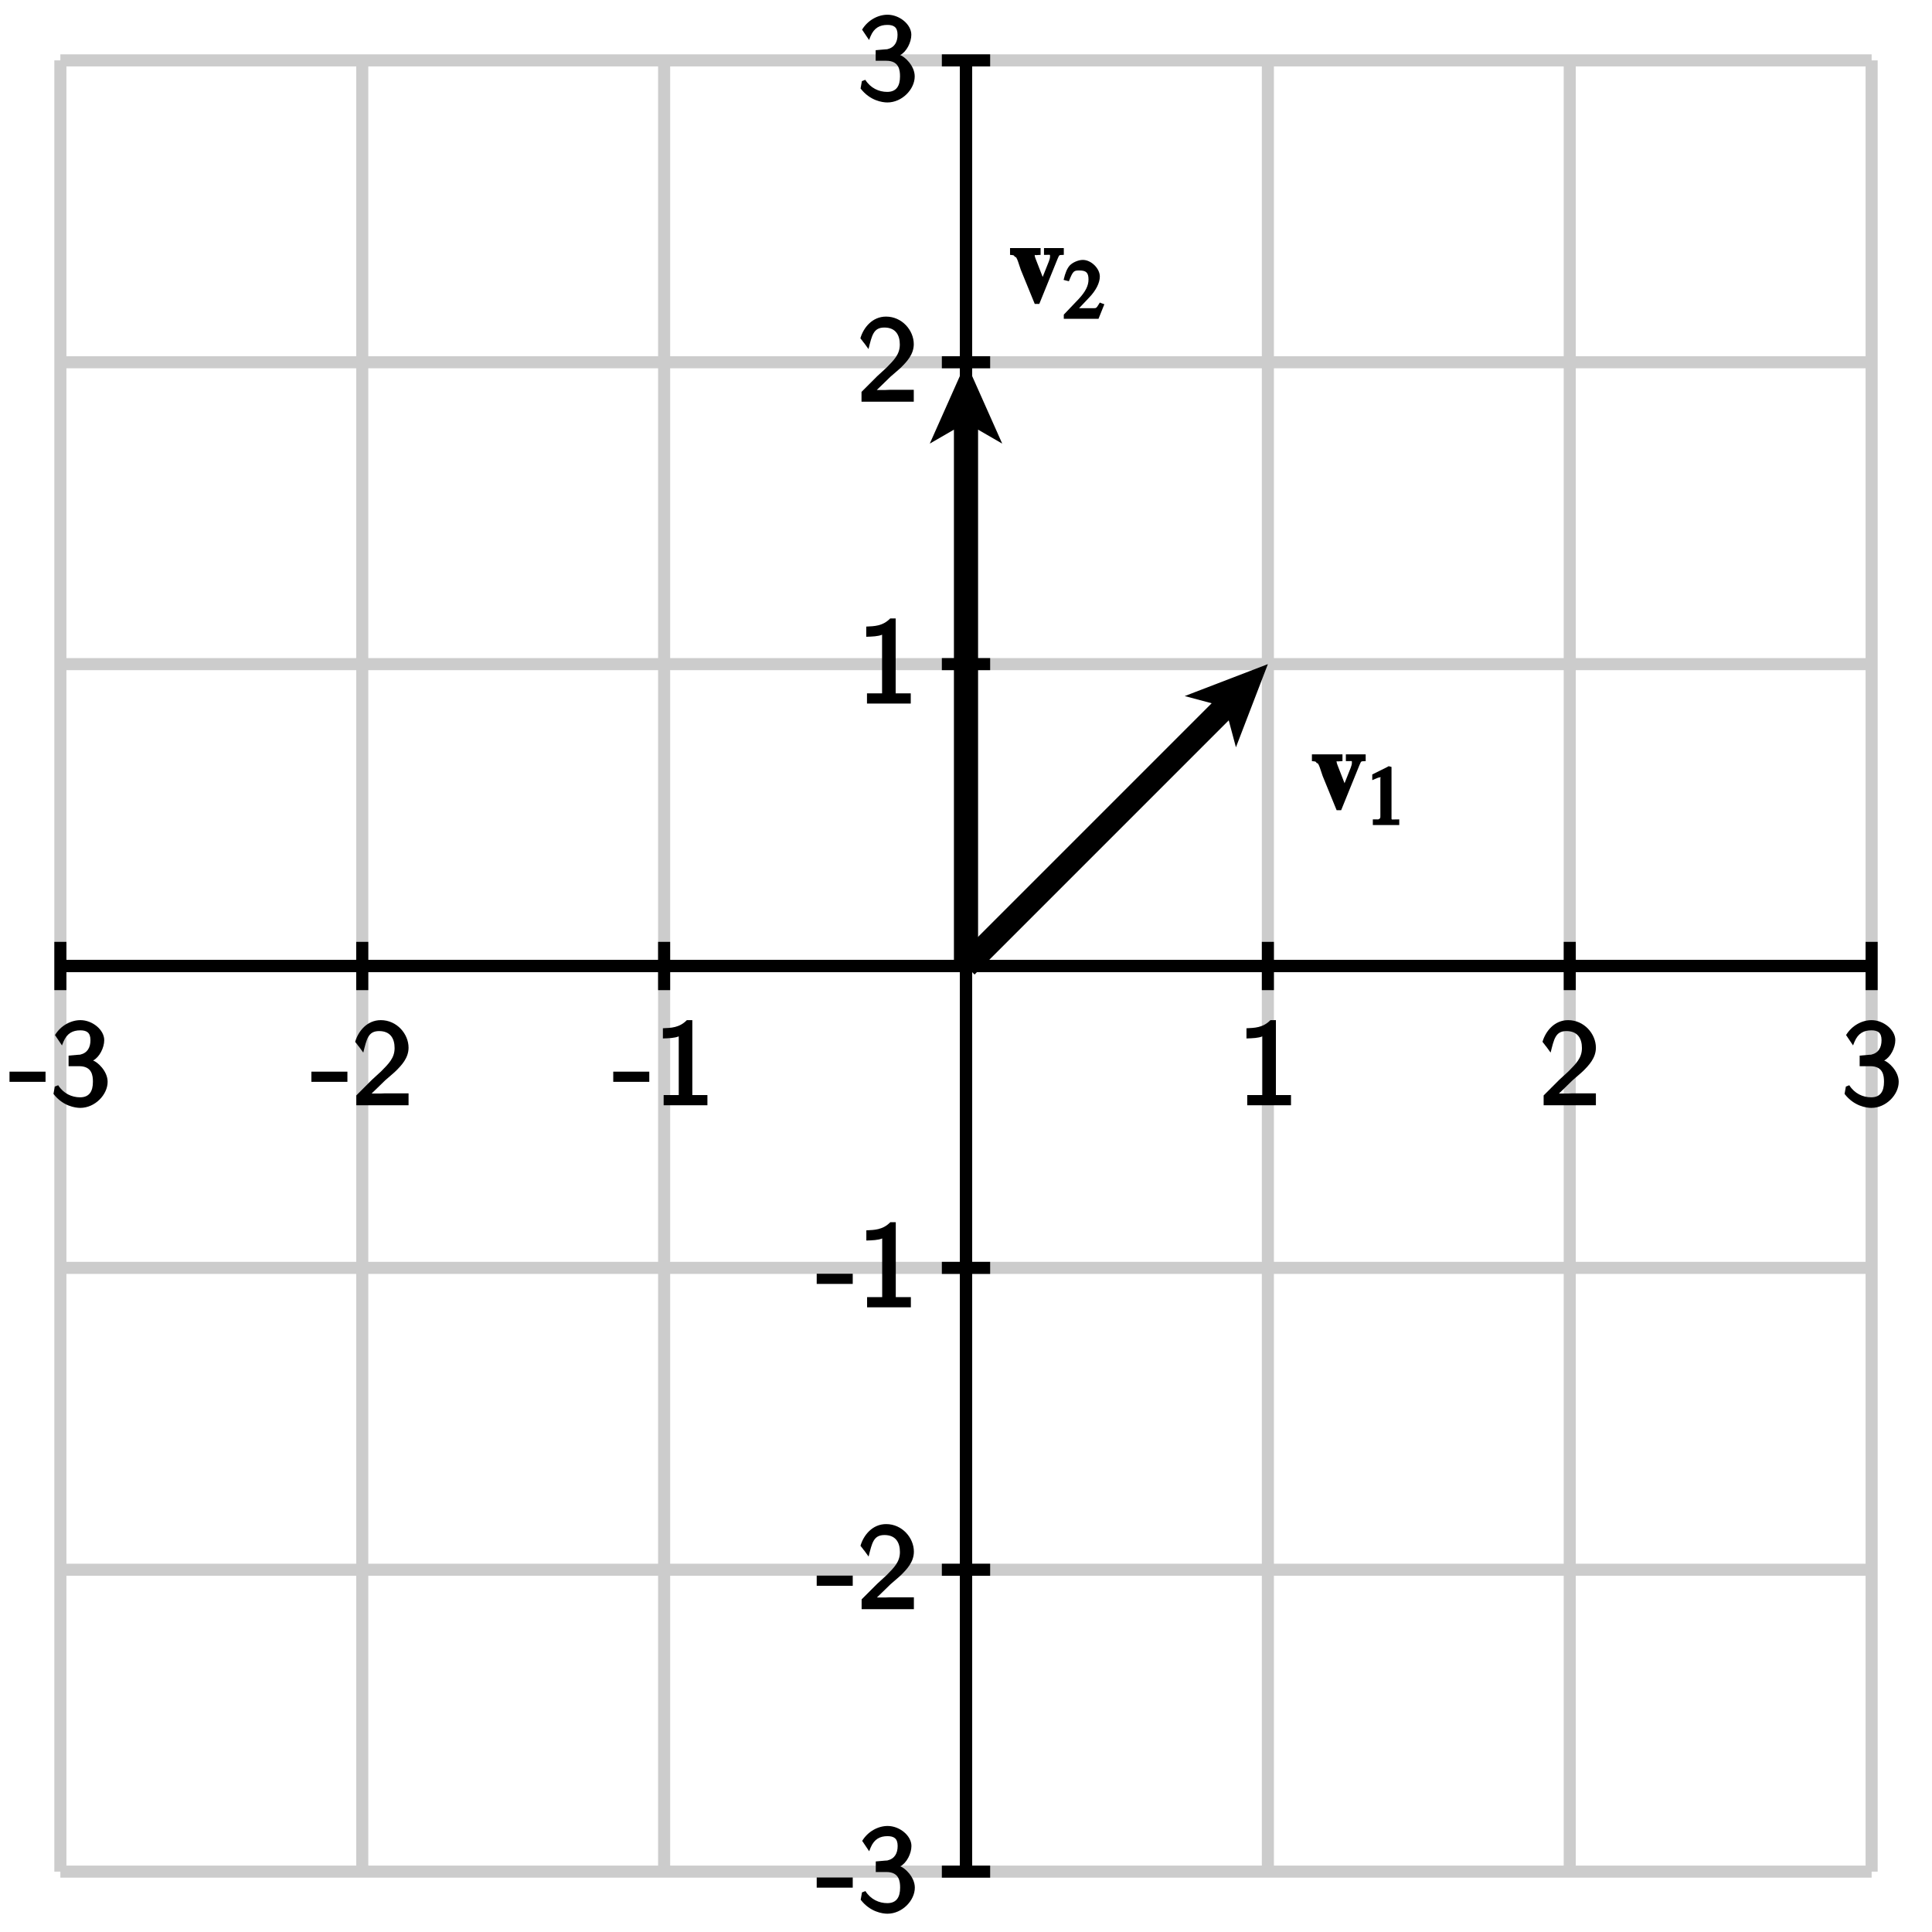
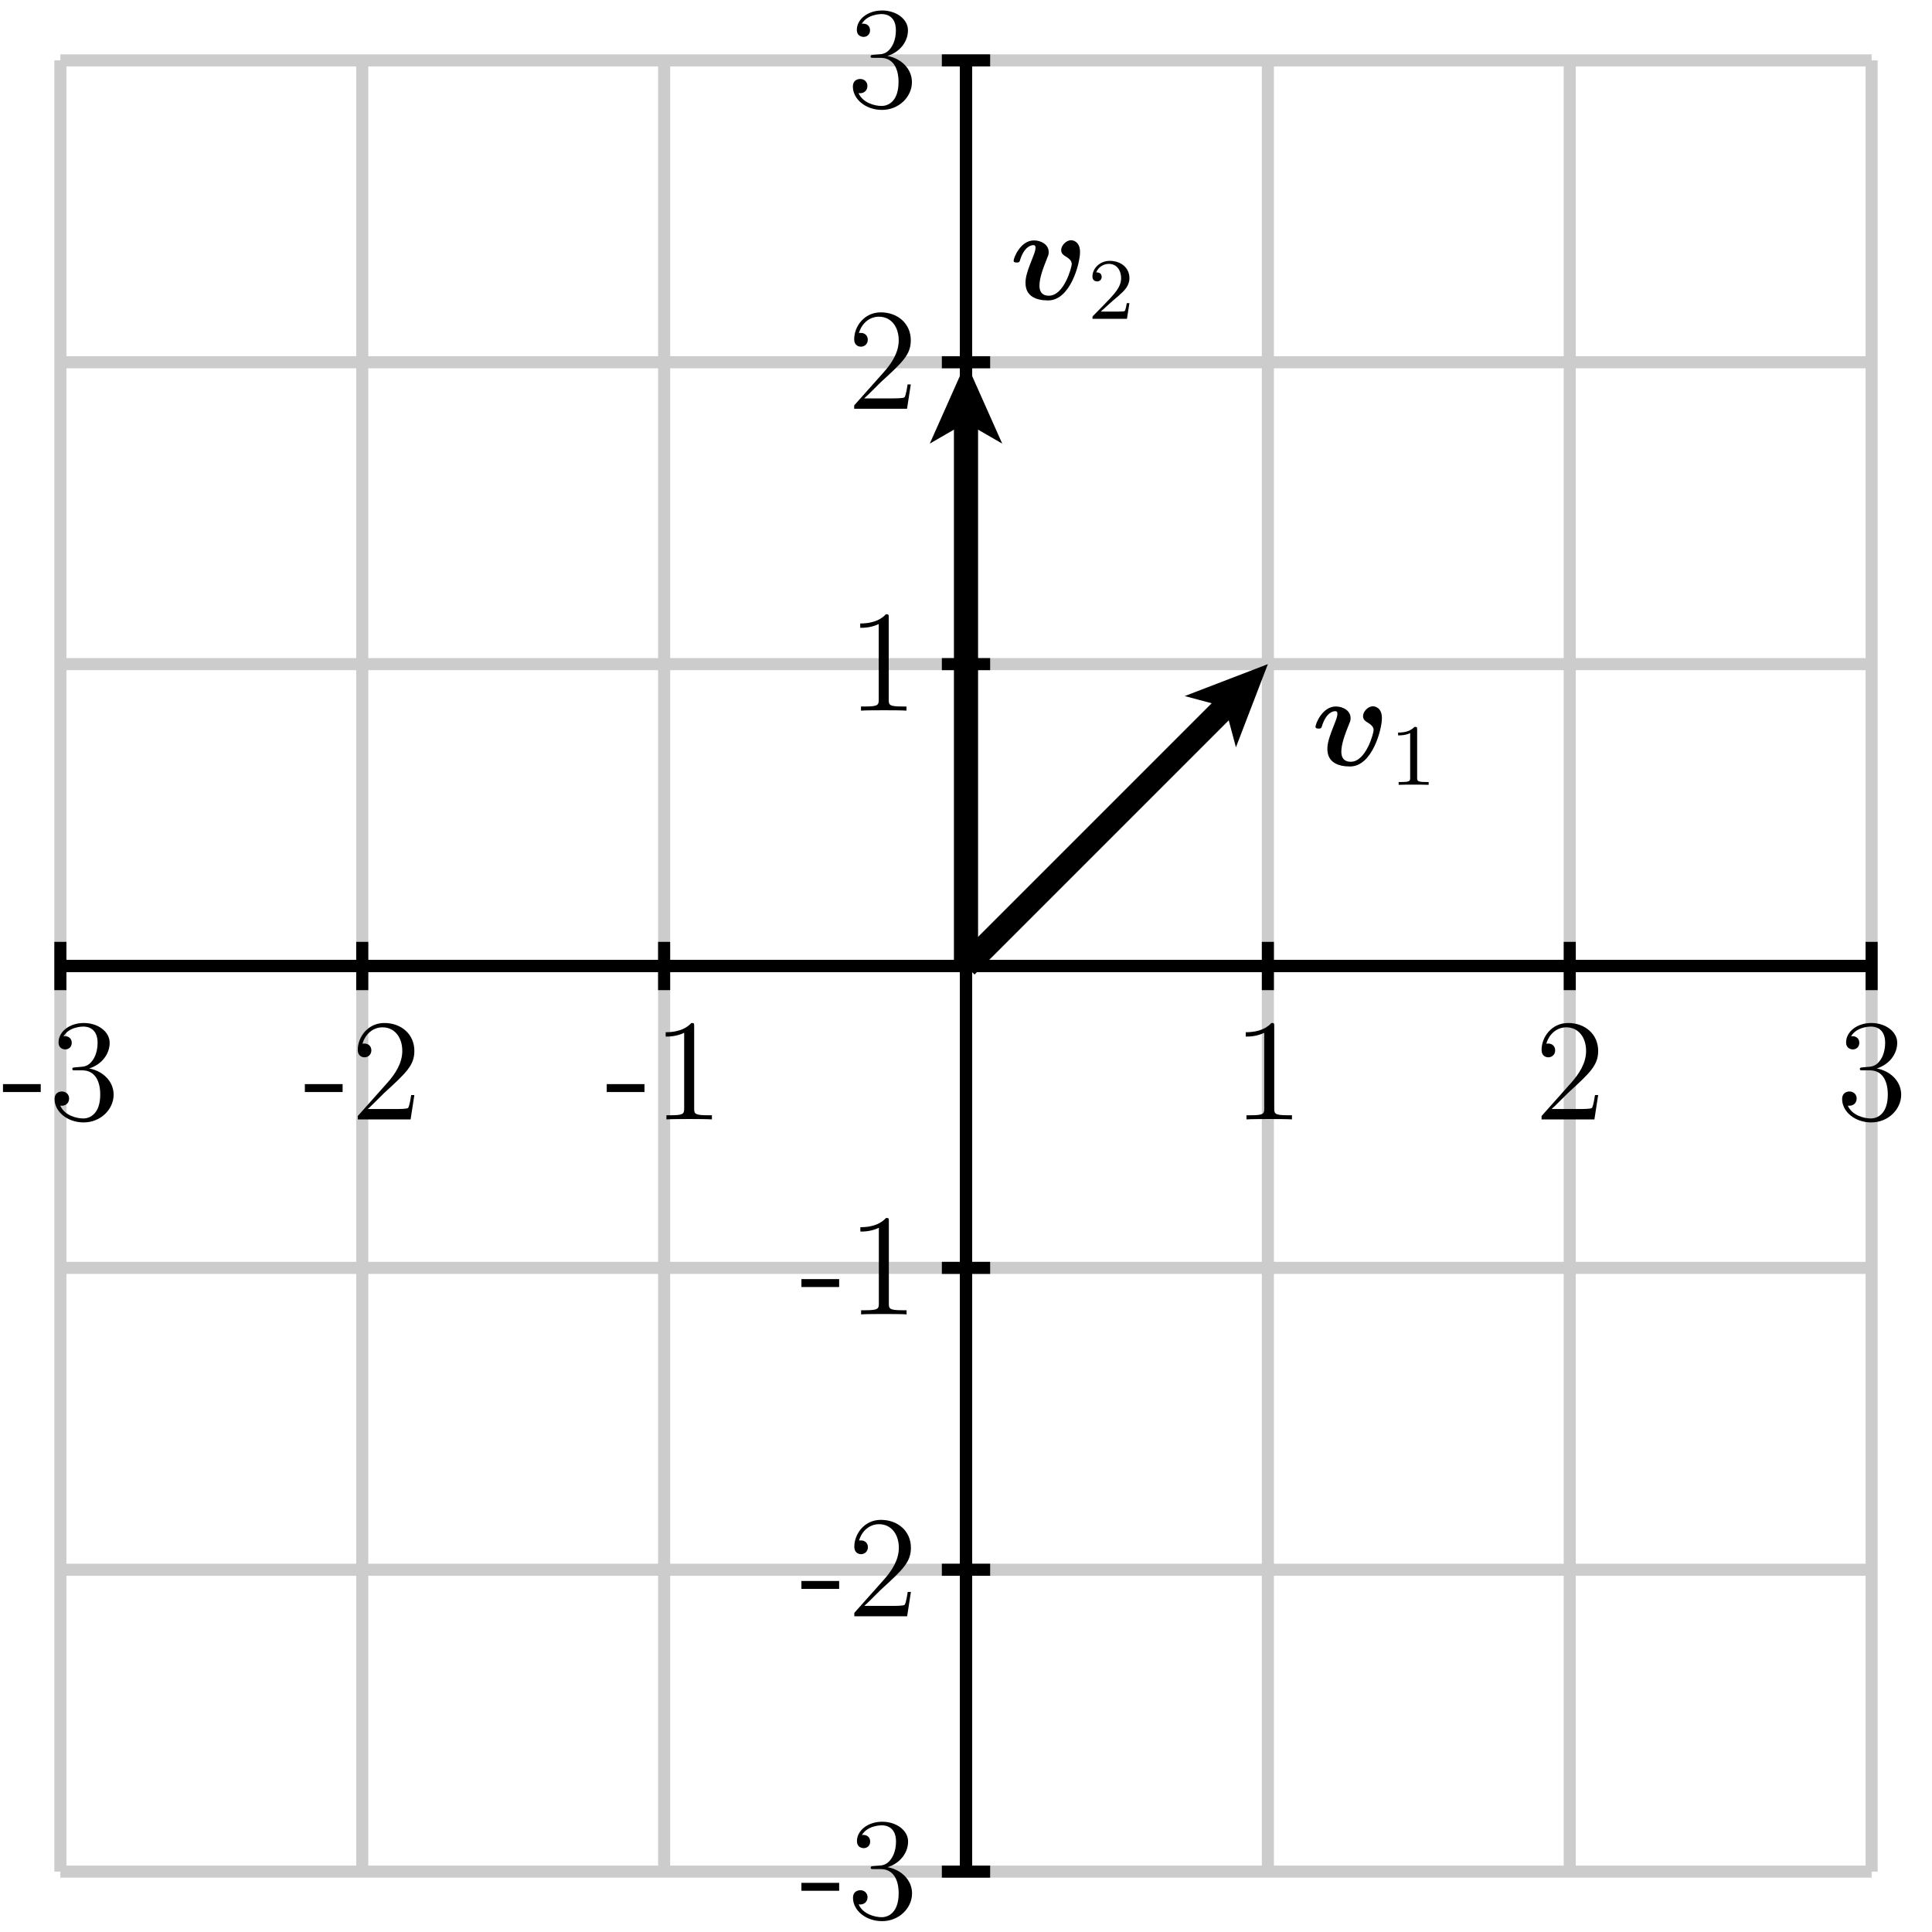
<svg xmlns="http://www.w3.org/2000/svg" xmlns:xlink="http://www.w3.org/1999/xlink" width="160pt" height="160pt" viewBox="0 0 160 160" version="1.1">
  <defs>
    <g>
      <symbol overflow="visible" id="glyph0-0">
        <path style="stroke:none;" d="" />
      </symbol>
      <symbol overflow="visible" id="glyph0-1">
-         <path style="stroke:none;" d="M 2.922 -2.062 L 2.922 -2.781 L -0.062 -2.781 L -0.062 -1.938 L 2.922 -1.938 Z M 2.922 -2.062 " />
+         <path style="stroke:none;" d="M 3.25 -2.266 L 3.25 -2.922 L 0.125 -2.922 L 0.125 -2.266 Z M 3.25 -2.266 " />
      </symbol>
      <symbol overflow="visible" id="glyph0-2">
-         <path style="stroke:none;" d="M 1.078 -5.266 C 1.375 -5.969 1.859 -6.203 2.469 -6.203 C 2.984 -6.203 3.312 -6.031 3.312 -5.391 C 3.312 -4.781 3.062 -4.328 2.453 -4.188 C 2.406 -4.188 2.375 -4.188 1.5 -4.109 L 1.5 -3.234 L 2.375 -3.234 C 3.453 -3.234 3.516 -2.438 3.516 -1.938 C 3.516 -1.156 3.219 -0.656 2.453 -0.656 C 1.766 -0.656 1.078 -0.969 0.641 -1.656 L 0.359 -1.547 L 0.25 -0.938 C 1.031 0.078 2.062 0.219 2.469 0.219 C 3.688 0.219 4.734 -0.875 4.734 -1.938 C 4.734 -2.844 3.875 -3.594 3.531 -3.703 C 4.062 -3.984 4.453 -4.766 4.453 -5.391 C 4.453 -6.25 3.469 -7.047 2.484 -7.047 C 1.703 -7.047 0.859 -6.609 0.375 -5.812 L 0.953 -4.953 Z M 1.078 -5.266 " />
+         <path style="stroke:none;" d="M 2.203 -4.312 C 2 -4.297 1.953 -4.281 1.953 -4.172 C 1.953 -4.062 2.016 -4.062 2.234 -4.062 L 2.781 -4.062 C 3.797 -4.062 4.266 -3.219 4.266 -2.062 C 4.266 -0.484 3.438 -0.078 2.859 -0.078 C 2.281 -0.078 1.297 -0.344 0.953 -1.141 C 1.328 -1.078 1.688 -1.297 1.688 -1.734 C 1.688 -2.078 1.422 -2.312 1.094 -2.312 C 0.797 -2.312 0.484 -2.141 0.484 -1.688 C 0.484 -0.625 1.562 0.25 2.891 0.25 C 4.312 0.25 5.375 -0.844 5.375 -2.047 C 5.375 -3.156 4.484 -4.016 3.344 -4.219 C 4.375 -4.531 5.047 -5.406 5.047 -6.344 C 5.047 -7.281 4.062 -7.984 2.906 -7.984 C 1.703 -7.984 0.812 -7.25 0.812 -6.375 C 0.812 -5.891 1.188 -5.797 1.375 -5.797 C 1.625 -5.797 1.906 -5.969 1.906 -6.344 C 1.906 -6.719 1.625 -6.891 1.359 -6.891 C 1.281 -6.891 1.266 -6.891 1.219 -6.875 C 1.688 -7.688 2.812 -7.688 2.875 -7.688 C 3.266 -7.688 4.047 -7.516 4.047 -6.344 C 4.047 -6.109 4.016 -5.438 3.656 -4.922 C 3.297 -4.391 2.891 -4.359 2.562 -4.344 Z M 2.203 -4.312 " />
      </symbol>
      <symbol overflow="visible" id="glyph0-3">
-         <path style="stroke:none;" d="M 1.625 -2.109 L 0.328 -0.812 L 0.328 0 L 4.656 0 L 4.656 -0.984 L 2.672 -0.984 C 2.547 -0.984 2.438 -0.969 2.312 -0.969 L 1.594 -0.969 C 1.656 -1.016 2.406 -1.766 2.719 -2.062 C 2.906 -2.234 3.422 -2.656 3.609 -2.844 C 4.062 -3.297 4.656 -3.906 4.656 -4.766 C 4.656 -5.906 3.688 -7.047 2.359 -7.047 C 1.219 -7.047 0.484 -6.125 0.234 -5.25 C 0.422 -5.016 0.469 -4.953 0.484 -4.922 C 0.516 -4.906 0.609 -4.766 0.906 -4.359 C 1.188 -5.484 1.312 -6.141 2.219 -6.141 C 3.156 -6.141 3.5 -5.516 3.5 -4.734 C 3.5 -3.891 2.984 -3.422 2.391 -2.812 Z M 1.625 -2.109 " />
+         <path style="stroke:none;" d="M 5.281 -2.016 L 5.016 -2.016 C 4.984 -1.812 4.891 -1.156 4.766 -0.953 C 4.688 -0.859 4 -0.859 3.641 -0.859 L 1.422 -0.859 C 1.734 -1.125 2.469 -1.891 2.781 -2.188 C 4.609 -3.859 5.281 -4.484 5.281 -5.672 C 5.281 -7.062 4.188 -7.984 2.797 -7.984 C 1.406 -7.984 0.594 -6.797 0.594 -5.766 C 0.594 -5.141 1.109 -5.141 1.156 -5.141 C 1.406 -5.141 1.719 -5.328 1.719 -5.719 C 1.719 -6.047 1.484 -6.281 1.156 -6.281 C 1.047 -6.281 1.016 -6.281 0.984 -6.266 C 1.219 -7.078 1.859 -7.625 2.641 -7.625 C 3.656 -7.625 4.281 -6.781 4.281 -5.672 C 4.281 -4.656 3.703 -3.766 3.016 -3 L 0.594 -0.281 L 0.594 0 L 4.969 0 Z M 5.281 -2.016 " />
      </symbol>
      <symbol overflow="visible" id="glyph0-4">
-         <path style="stroke:none;" d="M 2.984 -7.047 L 2.703 -7.047 C 2.078 -6.406 1.375 -6.406 0.719 -6.375 L 0.719 -5.531 C 1.219 -5.547 1.703 -5.562 2.031 -5.703 L 2.031 -0.844 L 0.781 -0.844 L 0.781 0 L 4.406 0 L 4.406 -0.844 L 3.156 -0.844 L 3.156 -7.047 Z M 2.984 -7.047 " />
+         <path style="stroke:none;" d="M 3.453 -7.688 C 3.453 -7.969 3.453 -7.984 3.219 -7.984 C 2.922 -7.656 2.328 -7.219 1.094 -7.219 L 1.094 -6.859 C 1.375 -6.859 1.969 -6.859 2.625 -7.172 L 2.625 -0.922 C 2.625 -0.484 2.594 -0.344 1.531 -0.344 L 1.156 -0.344 L 1.156 0 C 1.484 -0.031 2.656 -0.031 3.047 -0.031 C 3.438 -0.031 4.594 -0.031 4.922 0 L 4.922 -0.344 L 4.547 -0.344 C 3.484 -0.344 3.453 -0.484 3.453 -0.922 Z M 3.453 -7.688 " />
      </symbol>
      <symbol overflow="visible" id="glyph1-0">
        <path style="stroke:none;" d="" />
      </symbol>
      <symbol overflow="visible" id="glyph1-1">
-         <path style="stroke:none;" d="M 4.359 -4.5 L 2.859 -4.5 L 2.859 -3.938 C 3.391 -3.922 3.359 -4.016 3.359 -3.812 C 3.359 -3.703 3.328 -3.562 3.266 -3.406 L 2.75 -2.109 L 2.172 -3.594 C 2.109 -3.766 2.094 -3.812 2.094 -3.875 C 2.094 -4 2.047 -3.891 2.281 -3.922 C 2.297 -3.922 2.359 -3.922 2.578 -3.938 L 2.578 -4.5 L 0.047 -4.5 L 0.047 -3.938 C 0.391 -3.906 0.344 -3.922 0.453 -3.766 C 0.609 -3.859 0.797 -3.078 0.938 -2.703 L 2.094 0.125 L 2.469 0.125 L 3.984 -3.609 C 4.156 -4 4.094 -3.906 4.5 -3.938 L 4.5 -4.5 Z M 4.359 -4.5 " />
+         <path style="stroke:none;" d="M 5.844 -3.906 C 5.844 -4.891 5.125 -4.891 5.109 -4.891 C 4.672 -4.891 4.281 -4.438 4.281 -4.078 C 4.281 -3.766 4.516 -3.641 4.609 -3.578 C 5.062 -3.312 5.156 -3.125 5.156 -2.906 C 5.156 -2.672 4.531 -0.297 3.266 -0.297 C 2.484 -0.297 2.484 -0.953 2.484 -1.141 C 2.484 -1.766 2.781 -2.562 3.125 -3.422 C 3.219 -3.641 3.25 -3.734 3.25 -3.906 C 3.25 -4.531 2.625 -4.875 2.031 -4.875 C 0.891 -4.875 0.344 -3.406 0.344 -3.203 C 0.344 -3.047 0.5 -3.047 0.609 -3.047 C 0.734 -3.047 0.812 -3.047 0.859 -3.188 C 1.203 -4.344 1.766 -4.484 1.969 -4.484 C 2.047 -4.484 2.156 -4.484 2.156 -4.266 C 2.156 -4.016 2.016 -3.703 1.984 -3.609 C 1.484 -2.359 1.328 -1.875 1.328 -1.359 C 1.328 -0.219 2.25 0.094 3.203 0.094 C 5.047 0.094 5.844 -2.984 5.844 -3.906 Z M 5.844 -3.906 " />
      </symbol>
      <symbol overflow="visible" id="glyph2-0">
        <path style="stroke:none;" d="" />
      </symbol>
      <symbol overflow="visible" id="glyph2-1">
-         <path style="stroke:none;" d="M 1.812 -4.812 L 0.562 -4.188 L 0.562 -3.719 C 0.812 -3.828 1.016 -3.906 0.969 -3.891 C 1.031 -3.922 1.156 -3.953 1.219 -3.953 C 1.359 -3.953 1.234 -4.031 1.234 -3.828 L 1.234 -0.812 C 1.234 -0.578 1.234 -0.562 1.125 -0.5 C 1.031 -0.438 1.062 -0.484 0.609 -0.469 L 0.609 0 L 2.797 0 L 2.797 -0.469 C 2.094 -0.484 2.156 -0.359 2.156 -0.672 L 2.156 -4.812 L 1.922 -4.875 Z M 1.812 -4.812 " />
+         <path style="stroke:none;" d="M 2.266 -4.594 C 2.266 -4.781 2.25 -4.797 2.047 -4.797 C 1.75 -4.5 1.375 -4.328 0.688 -4.328 L 0.688 -4.094 C 0.891 -4.094 1.281 -4.094 1.688 -4.281 L 1.688 -0.594 C 1.688 -0.328 1.672 -0.234 0.984 -0.234 L 0.734 -0.234 L 0.734 0 C 1.031 -0.016 1.656 -0.016 1.969 -0.016 C 2.297 -0.016 2.922 -0.016 3.219 0 L 3.219 -0.234 L 2.969 -0.234 C 2.281 -0.234 2.266 -0.328 2.266 -0.594 Z M 2.266 -4.594 " />
      </symbol>
      <symbol overflow="visible" id="glyph2-2">
-         <path style="stroke:none;" d="M 3.156 -1.281 L 3 -1.344 C 2.703 -0.875 2.75 -0.875 2.438 -0.875 L 1.281 -0.875 L 2.094 -1.734 C 2.688 -2.344 3 -2.984 3 -3.5 C 3 -4.172 2.281 -4.875 1.594 -4.875 C 1.219 -4.875 0.75 -4.672 0.5 -4.406 C 0.297 -4.172 0.141 -3.828 0 -3.219 L 0.438 -3.109 C 0.781 -3.984 0.859 -4 1.312 -4 C 1.875 -4 2.062 -3.812 2.062 -3.25 C 2.062 -2.734 1.812 -2.25 1.266 -1.656 L 0.016 -0.344 L 0.016 0 L 2.891 0 L 3.375 -1.203 Z M 3.156 -1.281 " />
+         <path style="stroke:none;" d="M 2.031 -1.469 C 2.141 -1.578 2.453 -1.812 2.562 -1.922 C 3.016 -2.328 3.438 -2.719 3.438 -3.375 C 3.438 -4.234 2.719 -4.797 1.812 -4.797 C 0.953 -4.797 0.375 -4.141 0.375 -3.5 C 0.375 -3.141 0.656 -3.094 0.766 -3.094 C 0.922 -3.094 1.141 -3.203 1.141 -3.469 C 1.141 -3.844 0.781 -3.844 0.688 -3.844 C 0.906 -4.375 1.391 -4.547 1.734 -4.547 C 2.406 -4.547 2.75 -3.984 2.75 -3.375 C 2.75 -2.625 2.219 -2.078 1.375 -1.203 L 0.469 -0.281 C 0.375 -0.188 0.375 -0.188 0.375 0 L 3.234 0 L 3.438 -1.297 L 3.219 -1.297 C 3.188 -1.141 3.141 -0.781 3.047 -0.641 C 3 -0.594 2.453 -0.594 2.344 -0.594 L 1.062 -0.594 Z M 2.031 -1.469 " />
      </symbol>
    </g>
  </defs>
  <g id="surface1">
    <path style="fill:none;stroke-width:10;stroke-linecap:butt;stroke-linejoin:miter;stroke:rgb(80.077%,80.077%,80.077%);stroke-opacity:1;stroke-miterlimit:10;" d="M 50 50 L 50 1550 M 300 50 L 300 1550 M 550 50 L 550 1550 M 800 50 L 800 1550 M 1050 50 L 1050 1550 M 1300 50 L 1300 1550 M 1550 50 L 1550 1550 M 50 50 L 1550 50 M 50 300 L 1550 300 M 50 550 L 1550 550 M 50 800 L 1550 800 M 50 1050 L 1550 1050 M 50 1300 L 1550 1300 M 50 1550 L 1550 1550 " transform="matrix(0.1,0,0,-0.1,0,160)" />
    <path style="fill:none;stroke-width:10;stroke-linecap:butt;stroke-linejoin:miter;stroke:rgb(0%,0%,0%);stroke-opacity:1;stroke-miterlimit:10;" d="M 50 800 L 1550 800 M 800 50 L 800 1550 " transform="matrix(0.1,0,0,-0.1,0,160)" />
    <path style="fill:none;stroke-width:10;stroke-linecap:butt;stroke-linejoin:miter;stroke:rgb(0%,0%,0%);stroke-opacity:1;stroke-miterlimit:10;" d="M 50 800 L 1550 800 M 800 50 L 800 1550 M 50 780 L 50 820 " transform="matrix(0.1,0,0,-0.1,0,160)" />
    <path style="fill:none;stroke-width:10;stroke-linecap:butt;stroke-linejoin:miter;stroke:rgb(0%,0%,0%);stroke-opacity:1;stroke-miterlimit:10;" d="M 50 800 L 1550 800 M 800 50 L 800 1550 M 300 780 L 300 820 " transform="matrix(0.1,0,0,-0.1,0,160)" />
    <path style="fill:none;stroke-width:10;stroke-linecap:butt;stroke-linejoin:miter;stroke:rgb(0%,0%,0%);stroke-opacity:1;stroke-miterlimit:10;" d="M 50 800 L 1550 800 M 800 50 L 800 1550 M 550 780 L 550 820 " transform="matrix(0.1,0,0,-0.1,0,160)" />
    <path style="fill:none;stroke-width:10;stroke-linecap:butt;stroke-linejoin:miter;stroke:rgb(0%,0%,0%);stroke-opacity:1;stroke-miterlimit:10;" d="M 50 800 L 1550 800 M 800 50 L 800 1550 M 800 780 L 800 820 " transform="matrix(0.1,0,0,-0.1,0,160)" />
    <path style="fill:none;stroke-width:10;stroke-linecap:butt;stroke-linejoin:miter;stroke:rgb(0%,0%,0%);stroke-opacity:1;stroke-miterlimit:10;" d="M 50 800 L 1550 800 M 800 50 L 800 1550 M 1050 780 L 1050 820 " transform="matrix(0.1,0,0,-0.1,0,160)" />
    <path style="fill:none;stroke-width:10;stroke-linecap:butt;stroke-linejoin:miter;stroke:rgb(0%,0%,0%);stroke-opacity:1;stroke-miterlimit:10;" d="M 50 800 L 1550 800 M 800 50 L 800 1550 M 1300 780 L 1300 820 " transform="matrix(0.1,0,0,-0.1,0,160)" />
    <path style="fill:none;stroke-width:10;stroke-linecap:butt;stroke-linejoin:miter;stroke:rgb(0%,0%,0%);stroke-opacity:1;stroke-miterlimit:10;" d="M 50 800 L 1550 800 M 800 50 L 800 1550 M 1550 780 L 1550 820 " transform="matrix(0.1,0,0,-0.1,0,160)" />
    <path style="fill:none;stroke-width:10;stroke-linecap:butt;stroke-linejoin:miter;stroke:rgb(0%,0%,0%);stroke-opacity:1;stroke-miterlimit:10;" d="M 50 800 L 1550 800 M 800 50 L 800 1550 M 780 50 L 820 50 " transform="matrix(0.1,0,0,-0.1,0,160)" />
    <path style="fill:none;stroke-width:10;stroke-linecap:butt;stroke-linejoin:miter;stroke:rgb(0%,0%,0%);stroke-opacity:1;stroke-miterlimit:10;" d="M 50 800 L 1550 800 M 800 50 L 800 1550 M 780 300 L 820 300 " transform="matrix(0.1,0,0,-0.1,0,160)" />
    <path style="fill:none;stroke-width:10;stroke-linecap:butt;stroke-linejoin:miter;stroke:rgb(0%,0%,0%);stroke-opacity:1;stroke-miterlimit:10;" d="M 50 800 L 1550 800 M 800 50 L 800 1550 M 780 550 L 820 550 " transform="matrix(0.1,0,0,-0.1,0,160)" />
    <path style="fill:none;stroke-width:10;stroke-linecap:butt;stroke-linejoin:miter;stroke:rgb(0%,0%,0%);stroke-opacity:1;stroke-miterlimit:10;" d="M 50 800 L 1550 800 M 800 50 L 800 1550 M 780 800 L 820 800 " transform="matrix(0.1,0,0,-0.1,0,160)" />
    <path style="fill:none;stroke-width:10;stroke-linecap:butt;stroke-linejoin:miter;stroke:rgb(0%,0%,0%);stroke-opacity:1;stroke-miterlimit:10;" d="M 50 800 L 1550 800 M 800 50 L 800 1550 M 780 1050 L 820 1050 " transform="matrix(0.1,0,0,-0.1,0,160)" />
    <path style="fill:none;stroke-width:10;stroke-linecap:butt;stroke-linejoin:miter;stroke:rgb(0%,0%,0%);stroke-opacity:1;stroke-miterlimit:10;" d="M 50 800 L 1550 800 M 800 50 L 800 1550 M 780 1300 L 820 1300 " transform="matrix(0.1,0,0,-0.1,0,160)" />
    <path style="fill:none;stroke-width:10;stroke-linecap:butt;stroke-linejoin:miter;stroke:rgb(0%,0%,0%);stroke-opacity:1;stroke-miterlimit:10;" d="M 50 800 L 1550 800 M 800 50 L 800 1550 M 780 1550 L 820 1550 " transform="matrix(0.1,0,0,-0.1,0,160)" />
    <g style="fill:rgb(0%,0%,0%);fill-opacity:1;">
-       <use xlink:href="#glyph0-1" x="0.849" y="91.531" />
-       <use xlink:href="#glyph0-2" x="4.179" y="91.531" />
+       <use xlink:href="#glyph0-1" x="0.123" y="92.704" />
+       <use xlink:href="#glyph0-2" x="4.035" y="92.704" />
    </g>
    <g style="fill:rgb(0%,0%,0%);fill-opacity:1;">
-       <use xlink:href="#glyph0-1" x="25.849" y="91.531" />
-       <use xlink:href="#glyph0-3" x="29.179" y="91.531" />
+       <use xlink:href="#glyph0-1" x="25.123" y="92.704" />
+       <use xlink:href="#glyph0-3" x="29.035" y="92.704" />
    </g>
    <g style="fill:rgb(0%,0%,0%);fill-opacity:1;">
-       <use xlink:href="#glyph0-1" x="50.849" y="91.531" />
-       <use xlink:href="#glyph0-4" x="54.179" y="91.531" />
+       <use xlink:href="#glyph0-1" x="50.123" y="92.704" />
+       <use xlink:href="#glyph0-4" x="54.035" y="92.704" />
    </g>
    <g style="fill:rgb(0%,0%,0%);fill-opacity:1;">
-       <use xlink:href="#glyph0-4" x="102.509" y="91.531" />
+       <use xlink:href="#glyph0-4" x="102.073" y="92.704" />
    </g>
    <g style="fill:rgb(0%,0%,0%);fill-opacity:1;">
-       <use xlink:href="#glyph0-3" x="127.509" y="91.531" />
+       <use xlink:href="#glyph0-3" x="127.073" y="92.704" />
    </g>
    <g style="fill:rgb(0%,0%,0%);fill-opacity:1;">
-       <use xlink:href="#glyph0-2" x="152.509" y="91.531" />
+       <use xlink:href="#glyph0-2" x="152.073" y="92.704" />
    </g>
    <g style="fill:rgb(0%,0%,0%);fill-opacity:1;">
-       <use xlink:href="#glyph0-1" x="67.698" y="158.266" />
-       <use xlink:href="#glyph0-2" x="71.028" y="158.266" />
+       <use xlink:href="#glyph0-1" x="66.245" y="158.852" />
+       <use xlink:href="#glyph0-2" x="70.157" y="158.852" />
    </g>
    <g style="fill:rgb(0%,0%,0%);fill-opacity:1;">
-       <use xlink:href="#glyph0-1" x="67.698" y="133.266" />
-       <use xlink:href="#glyph0-3" x="71.028" y="133.266" />
+       <use xlink:href="#glyph0-1" x="66.245" y="133.852" />
+       <use xlink:href="#glyph0-3" x="70.157" y="133.852" />
    </g>
    <g style="fill:rgb(0%,0%,0%);fill-opacity:1;">
-       <use xlink:href="#glyph0-1" x="67.698" y="108.266" />
-       <use xlink:href="#glyph0-4" x="71.028" y="108.266" />
+       <use xlink:href="#glyph0-1" x="66.245" y="108.852" />
+       <use xlink:href="#glyph0-4" x="70.157" y="108.852" />
    </g>
    <g style="fill:rgb(0%,0%,0%);fill-opacity:1;">
-       <use xlink:href="#glyph0-4" x="71.019" y="58.266" />
+       <use xlink:href="#glyph0-4" x="70.147" y="58.852" />
    </g>
    <g style="fill:rgb(0%,0%,0%);fill-opacity:1;">
-       <use xlink:href="#glyph0-3" x="71.019" y="33.266" />
+       <use xlink:href="#glyph0-3" x="70.147" y="33.852" />
    </g>
    <g style="fill:rgb(0%,0%,0%);fill-opacity:1;">
-       <use xlink:href="#glyph0-2" x="71.019" y="8.266" />
+       <use xlink:href="#glyph0-2" x="70.147" y="8.852" />
    </g>
    <path style=" stroke:none;fill-rule:nonzero;fill:rgb(0%,0%,0%);fill-opacity:1;" d="M 80.707 80.707 L 101.758 59.656 L 102.355 61.887 L 105 55 L 98.113 57.645 L 100.344 58.242 L 79.293 79.293 L 80.707 80.707 " />
    <path style=" stroke:none;fill-rule:nonzero;fill:rgb(0%,0%,0%);fill-opacity:1;" d="M 81 80 L 81 35.582 L 83 36.738 L 80 30 L 77 36.738 L 79 35.582 L 79 80 L 81 80 " />
    <g style="fill:rgb(0%,0%,0%);fill-opacity:1;">
-       <use xlink:href="#glyph1-1" x="108.6" y="66.972" />
+       <use xlink:href="#glyph1-1" x="108.6" y="63.382" />
    </g>
    <g style="fill:rgb(0%,0%,0%);fill-opacity:1;">
-       <use xlink:href="#glyph2-1" x="113.083" y="68.327" />
+       <use xlink:href="#glyph2-1" x="115.096" y="64.996" />
    </g>
    <g style="fill:rgb(0%,0%,0%);fill-opacity:1;">
-       <use xlink:href="#glyph1-1" x="83.6" y="25.045" />
+       <use xlink:href="#glyph1-1" x="83.6" y="24.786" />
    </g>
    <g style="fill:rgb(0%,0%,0%);fill-opacity:1;">
-       <use xlink:href="#glyph2-2" x="88.083" y="26.4" />
+       <use xlink:href="#glyph2-2" x="90.096" y="26.4" />
    </g>
  </g>
</svg>
